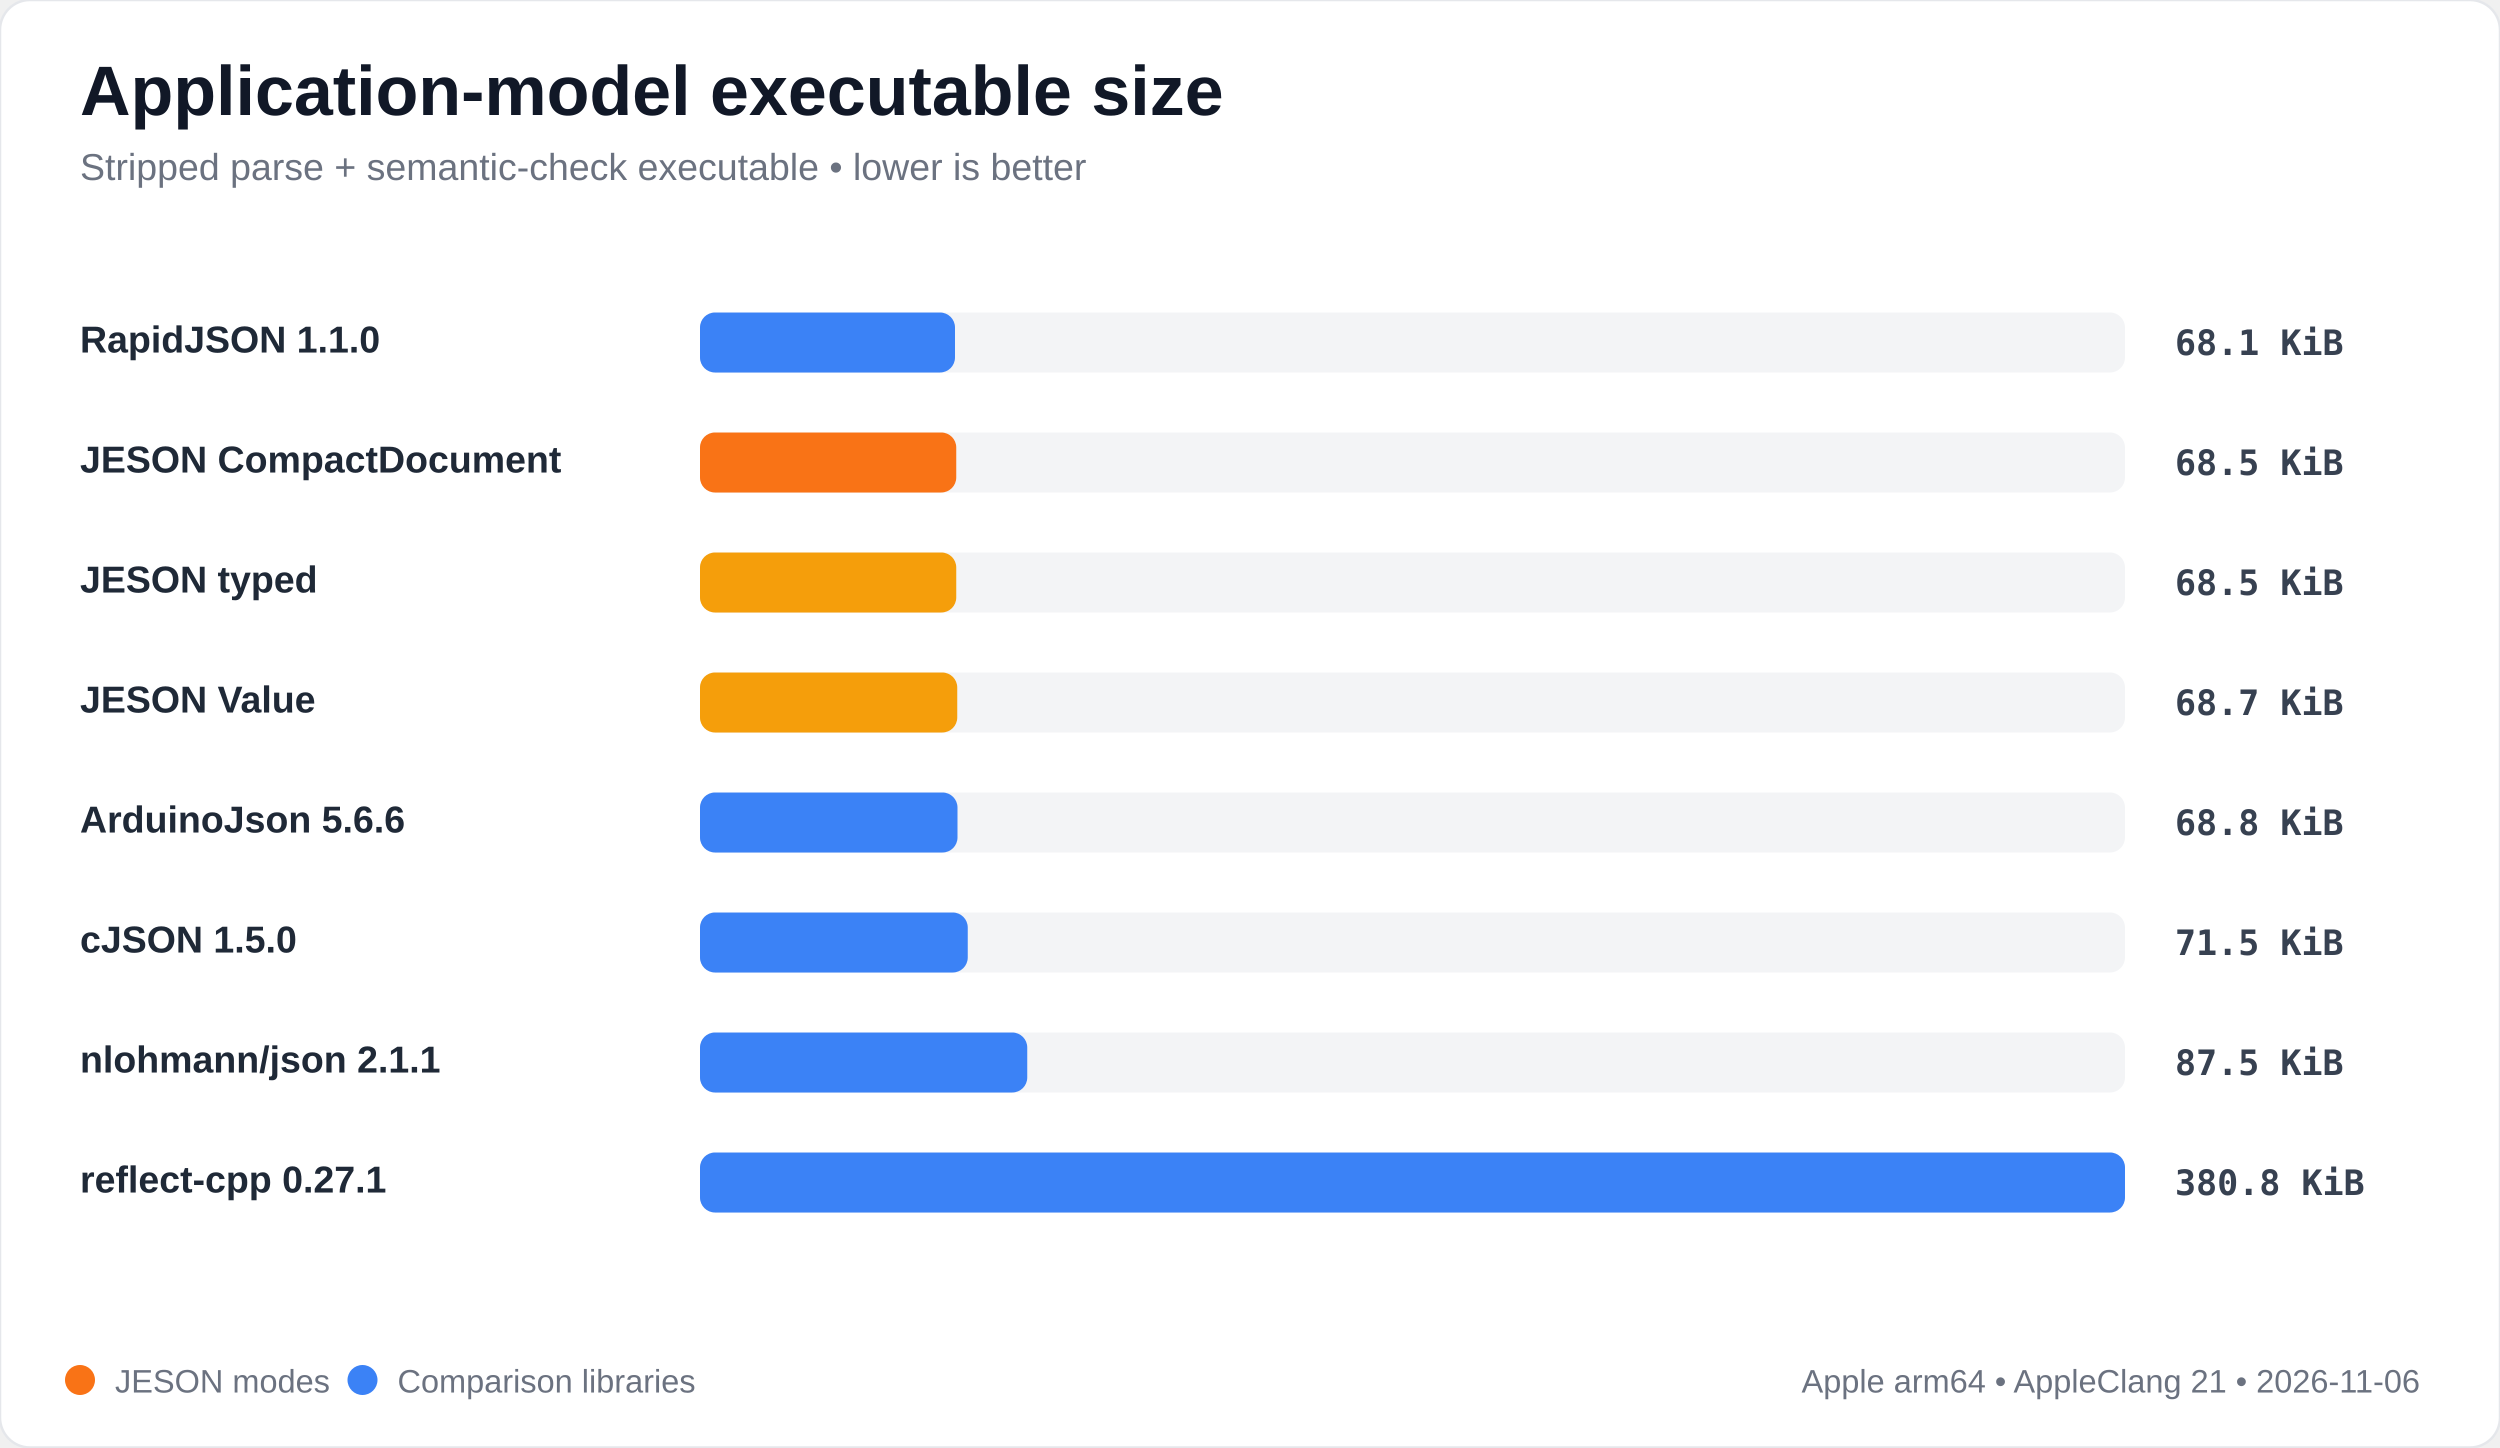
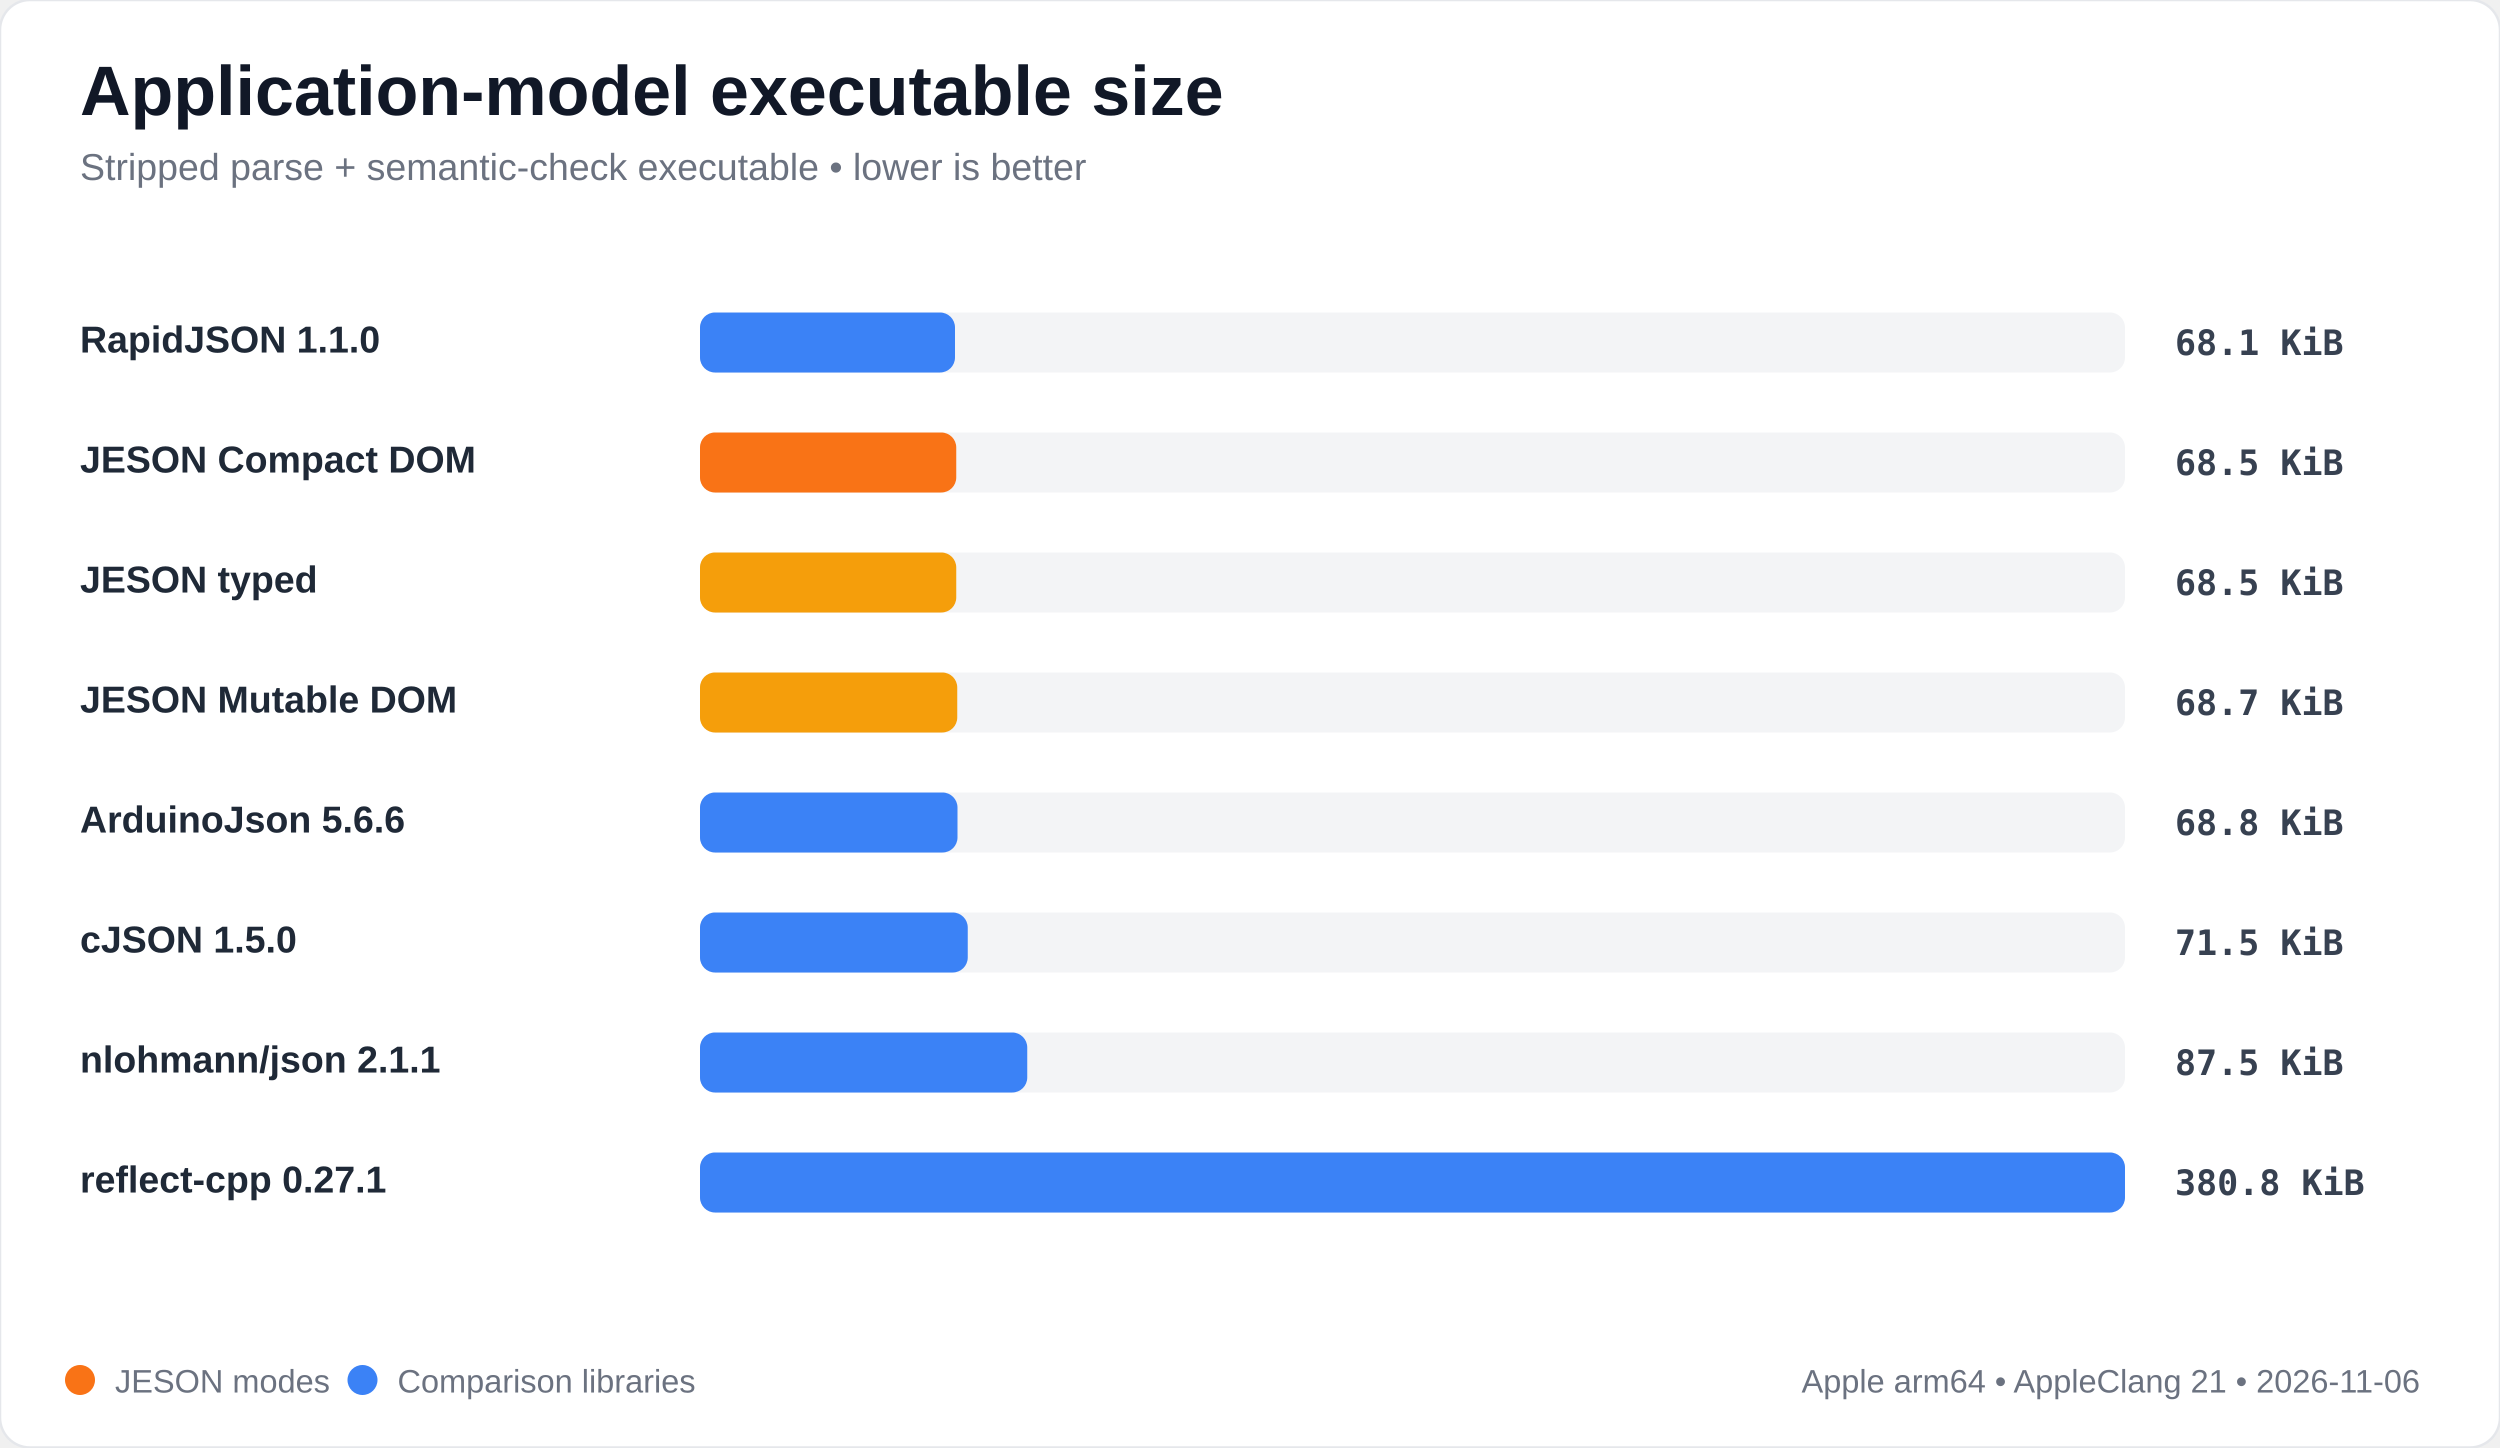
<svg xmlns="http://www.w3.org/2000/svg" viewBox="0 0 1000 579" role="img">
  <rect width="1000" height="579" rx="12" fill="#ffffff" stroke="#e5e7eb" />
  <text x="32" y="46" font-family="Arial, sans-serif" font-size="28" font-weight="700" fill="#111827">Application-model executable size</text>
  <text x="32" y="72" font-family="Arial, sans-serif" font-size="15" fill="#6b7280">Stripped parse + semantic-check executable • lower is better</text>
  <text x="32" y="141" font-family="Arial, sans-serif" font-size="15" font-weight="600" fill="#1f2937">RapidJSON 1.1.0</text>
  <rect x="280" y="125" width="570" height="24" rx="6" fill="#f3f4f6" />
  <rect x="280" y="125" width="102.0" height="24" rx="6" fill="#3b82f6" />
  <text x="870" y="142" font-family="monospace" font-size="14" font-weight="600" fill="#374151">68.1 KiB</text>
-   <text x="32" y="189" font-family="Arial, sans-serif" font-size="15" font-weight="600" fill="#1f2937">JESON CompactDocument</text>
+   <text x="32" y="189" font-family="Arial, sans-serif" font-size="15" font-weight="600" fill="#1f2937">JESON Compact DOM</text>
  <rect x="280" y="173" width="570" height="24" rx="6" fill="#f3f4f6" />
  <rect x="280" y="173" width="102.5" height="24" rx="6" fill="#f97316" />
  <text x="870" y="190" font-family="monospace" font-size="14" font-weight="600" fill="#374151">68.5 KiB</text>
  <text x="32" y="237" font-family="Arial, sans-serif" font-size="15" font-weight="600" fill="#1f2937">JESON typed</text>
  <rect x="280" y="221" width="570" height="24" rx="6" fill="#f3f4f6" />
  <rect x="280" y="221" width="102.5" height="24" rx="6" fill="#f59e0b" />
  <text x="870" y="238" font-family="monospace" font-size="14" font-weight="600" fill="#374151">68.5 KiB</text>
-   <text x="32" y="285" font-family="Arial, sans-serif" font-size="15" font-weight="600" fill="#1f2937">JESON Value</text>
+   <text x="32" y="285" font-family="Arial, sans-serif" font-size="15" font-weight="600" fill="#1f2937">JESON Mutable DOM</text>
  <rect x="280" y="269" width="570" height="24" rx="6" fill="#f3f4f6" />
  <rect x="280" y="269" width="102.9" height="24" rx="6" fill="#f59e0b" />
  <text x="870" y="286" font-family="monospace" font-size="14" font-weight="600" fill="#374151">68.7 KiB</text>
  <text x="32" y="333" font-family="Arial, sans-serif" font-size="15" font-weight="600" fill="#1f2937">ArduinoJson 5.6.6</text>
  <rect x="280" y="317" width="570" height="24" rx="6" fill="#f3f4f6" />
  <rect x="280" y="317" width="103.0" height="24" rx="6" fill="#3b82f6" />
  <text x="870" y="334" font-family="monospace" font-size="14" font-weight="600" fill="#374151">68.8 KiB</text>
  <text x="32" y="381" font-family="Arial, sans-serif" font-size="15" font-weight="600" fill="#1f2937">cJSON 1.5.0</text>
  <rect x="280" y="365" width="570" height="24" rx="6" fill="#f3f4f6" />
  <rect x="280" y="365" width="107.1" height="24" rx="6" fill="#3b82f6" />
  <text x="870" y="382" font-family="monospace" font-size="14" font-weight="600" fill="#374151">71.5 KiB</text>
  <text x="32" y="429" font-family="Arial, sans-serif" font-size="15" font-weight="600" fill="#1f2937">nlohmann/json 2.1.1</text>
  <rect x="280" y="413" width="570" height="24" rx="6" fill="#f3f4f6" />
  <rect x="280" y="413" width="130.9" height="24" rx="6" fill="#3b82f6" />
  <text x="870" y="430" font-family="monospace" font-size="14" font-weight="600" fill="#374151">87.5 KiB</text>
  <text x="32" y="477" font-family="Arial, sans-serif" font-size="15" font-weight="600" fill="#1f2937">reflect-cpp 0.27.1</text>
  <rect x="280" y="461" width="570" height="24" rx="6" fill="#f3f4f6" />
  <rect x="280" y="461" width="570.0" height="24" rx="6" fill="#3b82f6" />
  <text x="870" y="478" font-family="monospace" font-size="14" font-weight="600" fill="#374151">380.8 KiB</text>
  <circle cx="32" cy="552" r="6" fill="#f97316" />
  <text x="46" y="557" font-family="Arial, sans-serif" font-size="13" fill="#6b7280">JESON modes</text>
  <circle cx="145" cy="552" r="6" fill="#3b82f6" />
  <text x="159" y="557" font-family="Arial, sans-serif" font-size="13" fill="#6b7280">Comparison libraries</text>
  <text x="968" y="557" text-anchor="end" font-family="Arial, sans-serif" font-size="13" fill="#6b7280">Apple arm64 • AppleClang 21 • 2026-11-06</text>
</svg>
